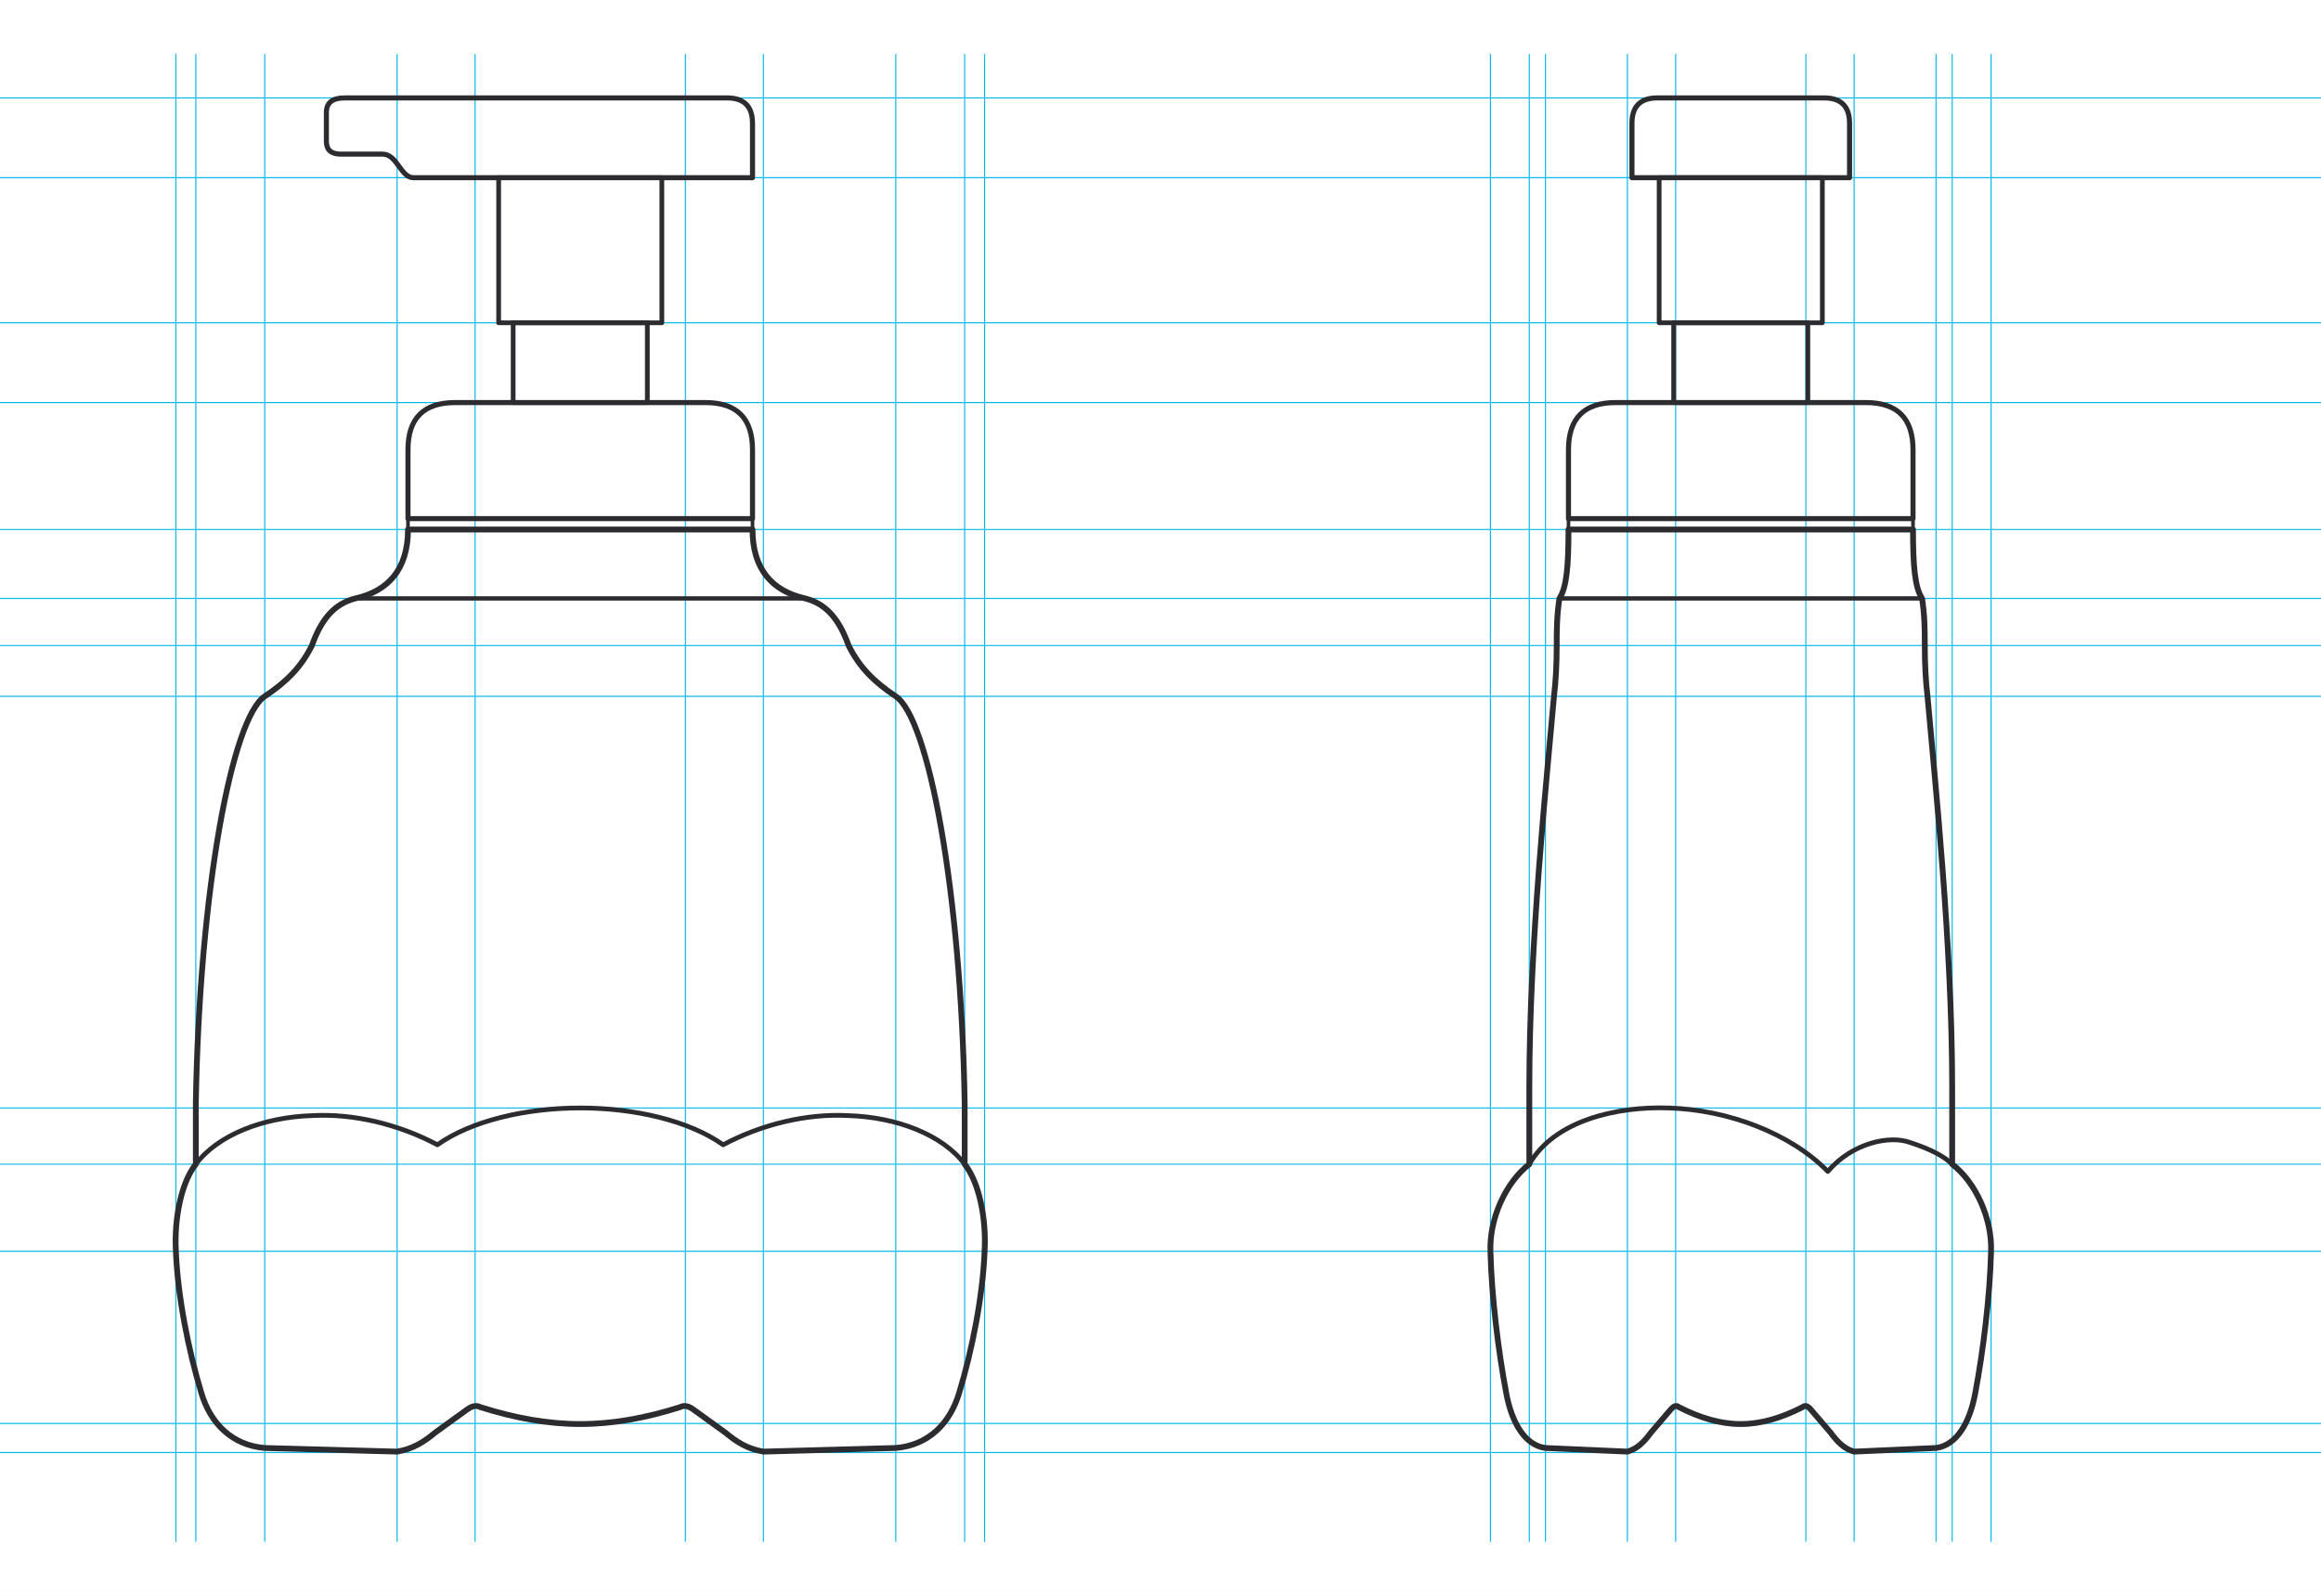
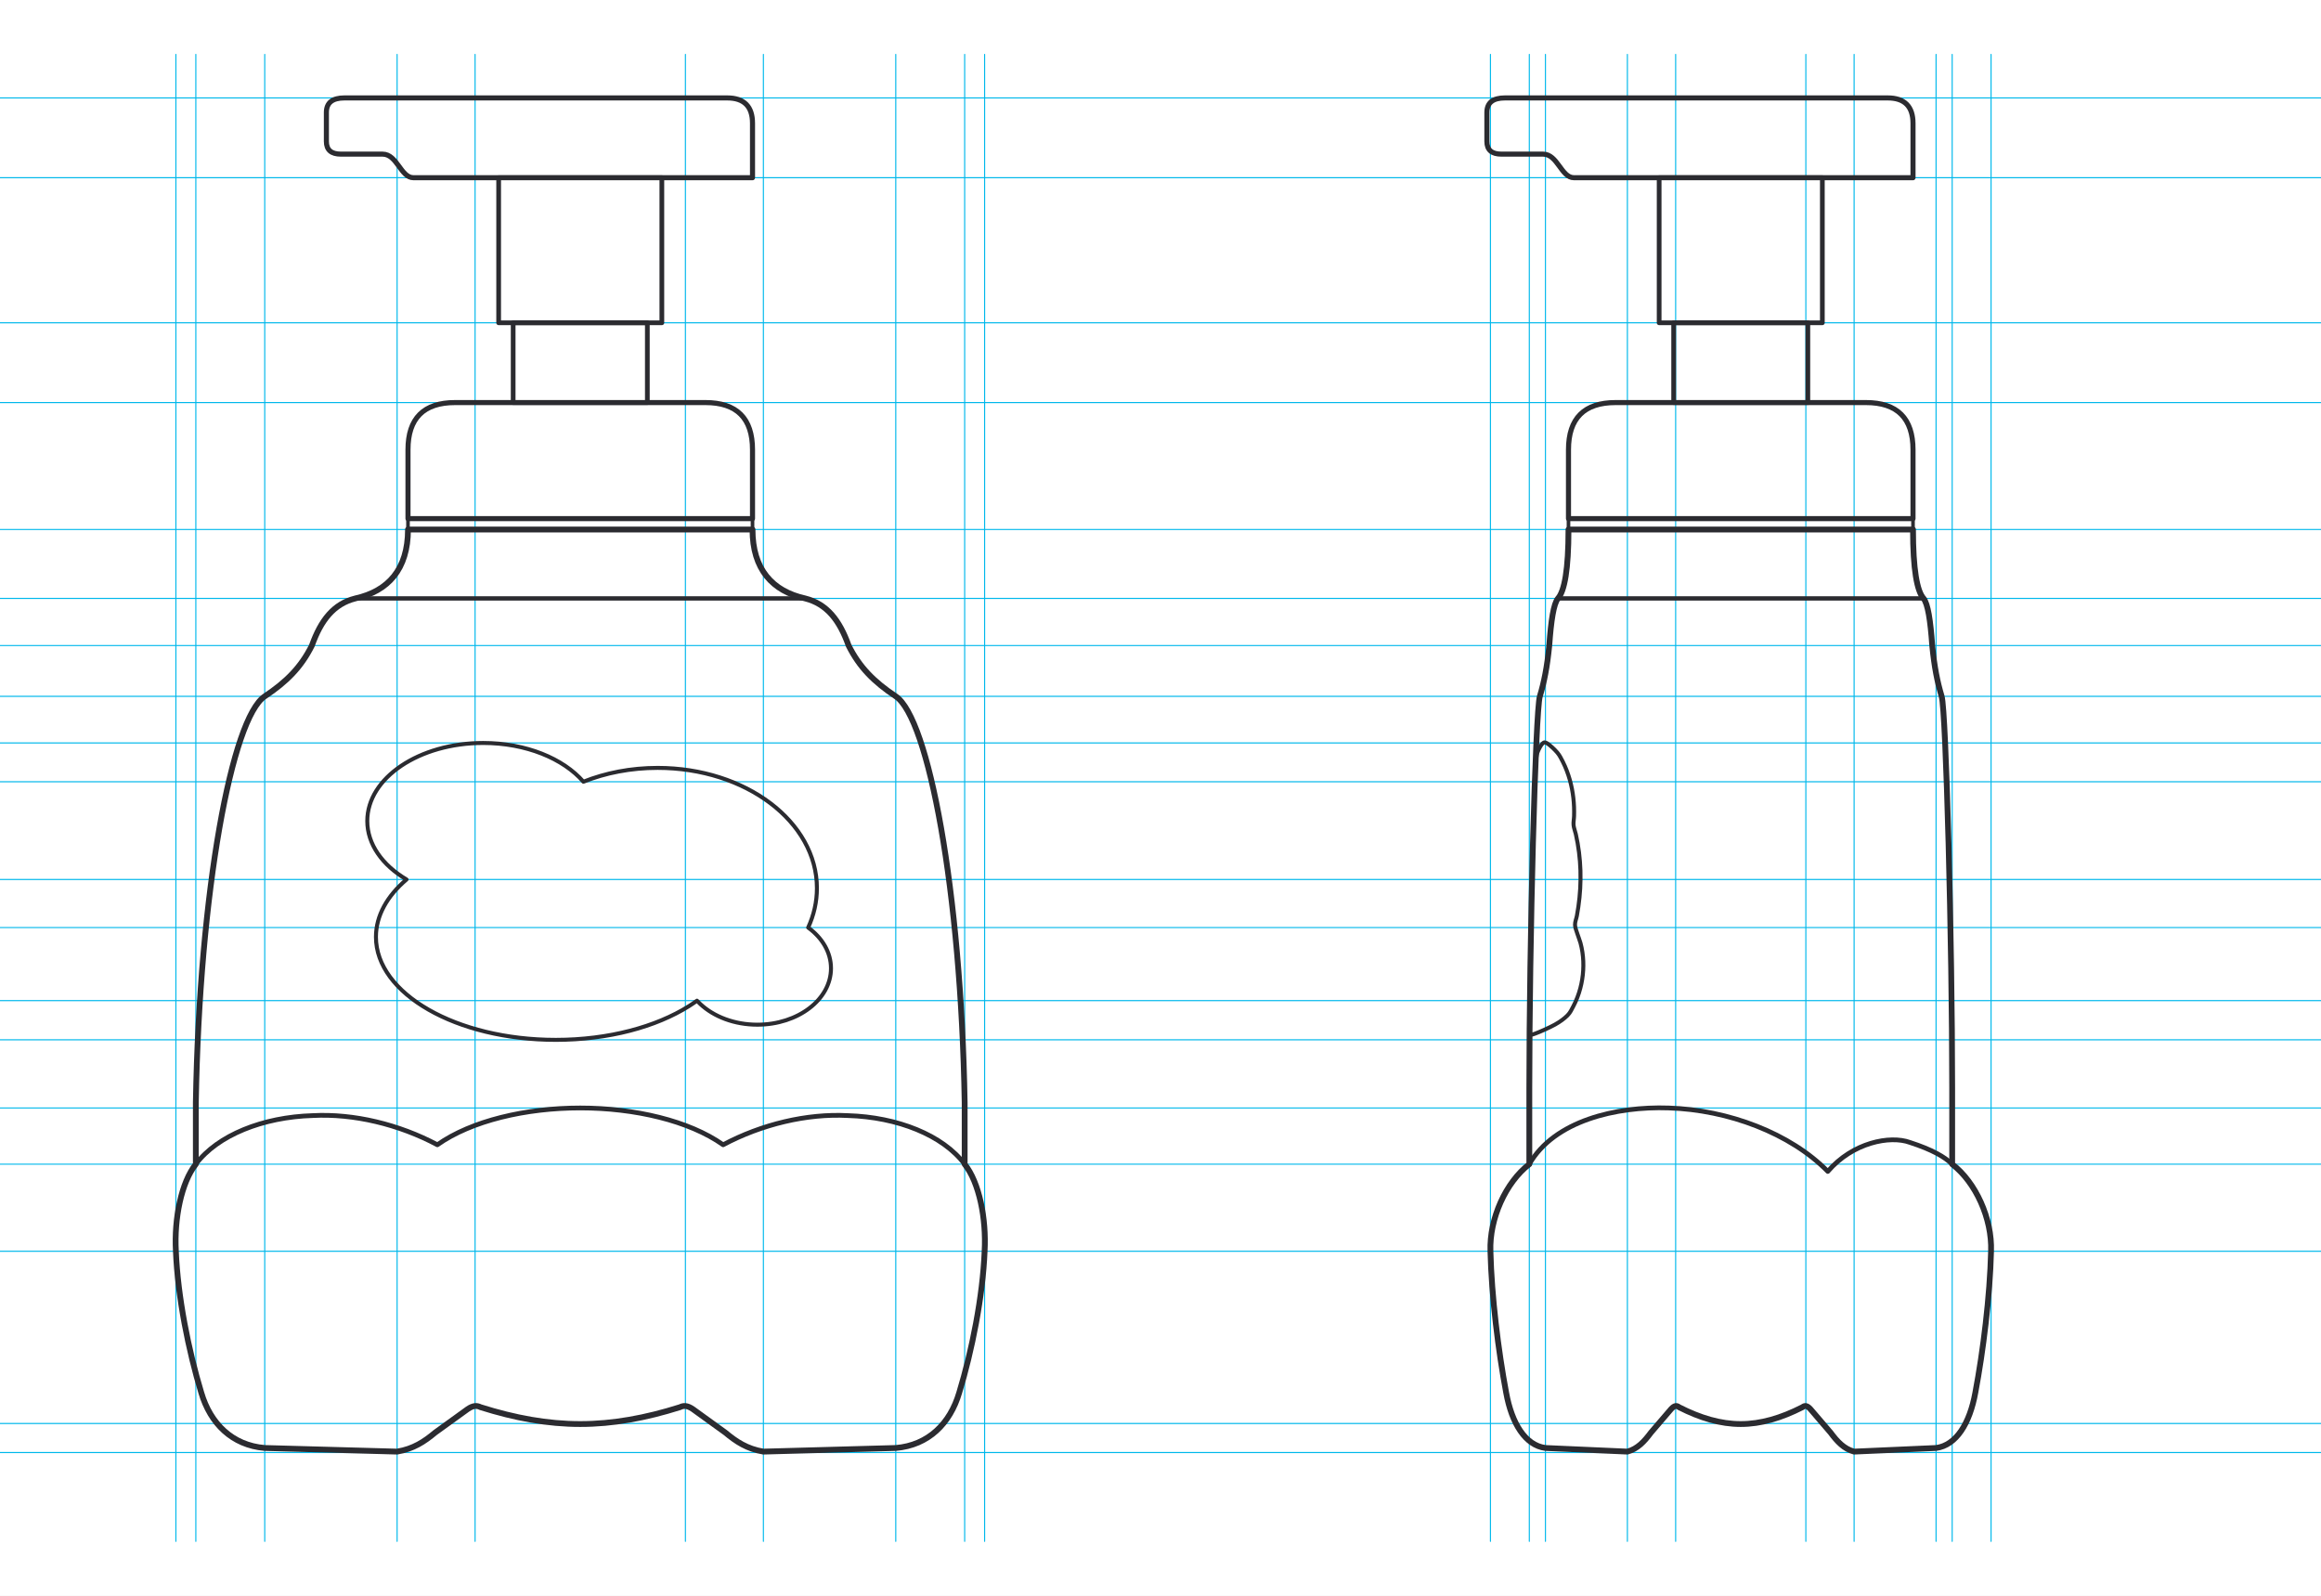
<svg xmlns="http://www.w3.org/2000/svg" width="1280" height="880" viewBox="0 0 1280 880">
  <rect width="1280" height="880" fill="#fff" />
  <g id="Guides">
    <path id="h54" d="M0 54 L1280 54" fill="none" stroke="#00b8eb" stroke-width="0.6" stroke-linejoin="round" stroke-linecap="round" />
    <path id="h98" d="M0 98 L1280 98" fill="none" stroke="#00b8eb" stroke-width="0.6" stroke-linejoin="round" stroke-linecap="round" />
    <path id="h178" d="M0 178 L1280 178" fill="none" stroke="#00b8eb" stroke-width="0.6" stroke-linejoin="round" stroke-linecap="round" />
    <path id="h222" d="M0 222 L1280 222" fill="none" stroke="#00b8eb" stroke-width="0.6" stroke-linejoin="round" stroke-linecap="round" />
    <path id="h292" d="M0 292 L1280 292" fill="none" stroke="#00b8eb" stroke-width="0.6" stroke-linejoin="round" stroke-linecap="round" />
    <path id="h330" d="M0 330 L1280 330" fill="none" stroke="#00b8eb" stroke-width="0.6" stroke-linejoin="round" stroke-linecap="round" />
    <path id="h356" d="M0 356 L1280 356" fill="none" stroke="#00b8eb" stroke-width="0.6" stroke-linejoin="round" stroke-linecap="round" />
    <path id="h384" d="M0 384 L1280 384" fill="none" stroke="#00b8eb" stroke-width="0.6" stroke-linejoin="round" stroke-linecap="round" />
+     <path id="h409.7" d="M0 409.7 L1280 409.7" fill="none" stroke="#00b8eb" stroke-width="0.6" stroke-linejoin="round" stroke-linecap="round" />
+     <path id="h431.1" d="M0 431.1 L1280 431.1" fill="none" stroke="#00b8eb" stroke-width="0.6" stroke-linejoin="round" stroke-linecap="round" />
+     <path id="h485" d="M0 485 L1280 485" fill="none" stroke="#00b8eb" stroke-width="0.6" stroke-linejoin="round" stroke-linecap="round" />
+     <path id="h511.5" d="M0 511.5 L1280 511.5" fill="none" stroke="#00b8eb" stroke-width="0.6" stroke-linejoin="round" stroke-linecap="round" />
+     <path id="h551.8" d="M0 551.8 L1280 551.8" fill="none" stroke="#00b8eb" stroke-width="0.6" stroke-linejoin="round" stroke-linecap="round" />
+     <path id="h573.4" d="M0 573.4 L1280 573.4" fill="none" stroke="#00b8eb" stroke-width="0.6" stroke-linejoin="round" stroke-linecap="round" />
    <path id="h611" d="M0 611 L1280 611" fill="none" stroke="#00b8eb" stroke-width="0.6" stroke-linejoin="round" stroke-linecap="round" />
    <path id="h642" d="M0 642 L1280 642" fill="none" stroke="#00b8eb" stroke-width="0.6" stroke-linejoin="round" stroke-linecap="round" />
    <path id="h690" d="M0 690 L1280 690" fill="none" stroke="#00b8eb" stroke-width="0.6" stroke-linejoin="round" stroke-linecap="round" />
    <path id="h785" d="M0 785 L1280 785" fill="none" stroke="#00b8eb" stroke-width="0.6" stroke-linejoin="round" stroke-linecap="round" />
    <path id="h801" d="M0 801 L1280 801" fill="none" stroke="#00b8eb" stroke-width="0.6" stroke-linejoin="round" stroke-linecap="round" />
    <path id="v" d="M543.00 30 L543.00 850" fill="none" stroke="#00b8eb" stroke-width="0.6" stroke-linejoin="round" stroke-linecap="round" />
    <path id="v" d="M97.00 30 L97.00 850" fill="none" stroke="#00b8eb" stroke-width="0.6" stroke-linejoin="round" stroke-linecap="round" />
    <path id="v" d="M532.00 30 L532.00 850" fill="none" stroke="#00b8eb" stroke-width="0.6" stroke-linejoin="round" stroke-linecap="round" />
    <path id="v" d="M108.00 30 L108.00 850" fill="none" stroke="#00b8eb" stroke-width="0.6" stroke-linejoin="round" stroke-linecap="round" />
    <path id="v" d="M494.00 30 L494.00 850" fill="none" stroke="#00b8eb" stroke-width="0.6" stroke-linejoin="round" stroke-linecap="round" />
    <path id="v" d="M146.00 30 L146.00 850" fill="none" stroke="#00b8eb" stroke-width="0.6" stroke-linejoin="round" stroke-linecap="round" />
    <path id="v" d="M421.00 30 L421.00 850" fill="none" stroke="#00b8eb" stroke-width="0.6" stroke-linejoin="round" stroke-linecap="round" />
    <path id="v" d="M219.00 30 L219.00 850" fill="none" stroke="#00b8eb" stroke-width="0.6" stroke-linejoin="round" stroke-linecap="round" />
    <path id="v" d="M378.00 30 L378.00 850" fill="none" stroke="#00b8eb" stroke-width="0.6" stroke-linejoin="round" stroke-linecap="round" />
    <path id="v" d="M262.00 30 L262.00 850" fill="none" stroke="#00b8eb" stroke-width="0.6" stroke-linejoin="round" stroke-linecap="round" />
    <path id="v" d="M1098.04 30 L1098.04 850" fill="none" stroke="#00b8eb" stroke-width="0.6" stroke-linejoin="round" stroke-linecap="round" />
    <path id="v" d="M821.96 30 L821.96 850" fill="none" stroke="#00b8eb" stroke-width="0.6" stroke-linejoin="round" stroke-linecap="round" />
    <path id="v" d="M1076.60 30 L1076.60 850" fill="none" stroke="#00b8eb" stroke-width="0.6" stroke-linejoin="round" stroke-linecap="round" />
    <path id="v" d="M843.40 30 L843.40 850" fill="none" stroke="#00b8eb" stroke-width="0.6" stroke-linejoin="round" stroke-linecap="round" />
    <path id="v" d="M1067.71 30 L1067.71 850" fill="none" stroke="#00b8eb" stroke-width="0.6" stroke-linejoin="round" stroke-linecap="round" />
    <path id="v" d="M852.29 30 L852.29 850" fill="none" stroke="#00b8eb" stroke-width="0.6" stroke-linejoin="round" stroke-linecap="round" />
    <path id="v" d="M1022.52 30 L1022.52 850" fill="none" stroke="#00b8eb" stroke-width="0.6" stroke-linejoin="round" stroke-linecap="round" />
    <path id="v" d="M897.48 30 L897.48 850" fill="none" stroke="#00b8eb" stroke-width="0.6" stroke-linejoin="round" stroke-linecap="round" />
    <path id="v" d="M995.90 30 L995.90 850" fill="none" stroke="#00b8eb" stroke-width="0.6" stroke-linejoin="round" stroke-linecap="round" />
    <path id="v" d="M924.10 30 L924.10 850" fill="none" stroke="#00b8eb" stroke-width="0.6" stroke-linejoin="round" stroke-linecap="round" />
  </g>
  <g id="Bottle">
    <path id="body_outline" d="M 225 292 C 225 314 214 326 196 330 C 184 333 177 342 172 356 C 166 368 158 376 146 384 C 128 396 110 491 108 608 L108.00 642.00 C100.00 652.00 96.00 672.00 97.00 690.00 C98.00 715.00 104.00 745.00 111.00 768.00 C116.00 785.00 128.00 797.00 146.00 798.50 L219.00 800.50 C228.00 799.00 234.00 795.00 240.00 790.00 L258.00 777.00 C261.00 775.00 263.00 775.00 265.00 776.00 C284.00 782.00 302.00 785.30 320.00 785.30 C338.00 785.30 356.00 782.00 375.00 776.00 C377.00 775.00 379.00 775.00 382.00 777.00 L400.00 790.00 C406.00 795.00 412.00 799.00 421.00 800.50 L494.00 798.50 C512.00 797.00 524.00 785.00 529.00 768.00 C536.00 745.00 542.00 715.00 543.00 690.00 C544.00 672.00 540.00 652.00 532.00 642.00 L 532 608 C 530 491 512 396 494 384 C 482 376 474 368 468 356 C 463 342 456 333 444 330 C 426 326 415 314 415 292 Z" fill="none" stroke="#2b2b30" stroke-width="3.2" stroke-linejoin="round" stroke-linecap="round" />
    <path id="shoulder_parting_line" d="M 196 330 L 444 330" fill="none" stroke="#2b2b30" stroke-width="2.4" stroke-linejoin="round" stroke-linecap="round" />
    <path id="foam_parting_line" d="M108.00 642.00 C120.00 626.00 145.00 616.00 172.50 615.20 C195.00 614.00 220.00 620.00 241.20 631.30 C260.00 618.00 290.00 611.00 320.00 611.00 C350.00 611.00 380.00 618.00 398.80 631.30 C420.00 620.00 445.00 614.00 467.50 615.20 C495.00 616.00 520.00 626.00 532.00 642.00" fill="none" stroke="#2b2b30" stroke-width="2.6" stroke-linejoin="round" stroke-linecap="round" />
-     <path id="body_outline" d="M865.00 292.00 C865.00 312.00 864.00 324.00 860.00 330.00 C858.50 340.00 858.50 348.00 858.50 356.00 C858.50 366.00 858.00 376.00 857.00 384.00 C853.00 430.00 843.40 520.00 843.40 600.00 C843.40 615.00 843.40 630.00 843.40 642.00 C830.40 652.00 821.34 672.00 821.96 690.00 C822.58 715.00 826.30 745.00 830.63 768.00 C833.72 785.00 841.15 797.00 852.29 798.50 L897.48 800.50 C903.05 799.00 906.77 795.00 910.48 790.00 L921.62 777.00 C923.48 775.00 924.72 775.00 925.95 776.00 C937.72 782.00 948.86 785.30 960.00 785.30 C971.14 785.30 982.28 782.00 994.05 776.00 C995.28 775.00 996.52 775.00 998.38 777.00 L1009.52 790.00 C1013.23 795.00 1016.95 799.00 1022.52 800.50 L1067.71 798.50 C1078.85 797.00 1086.28 785.00 1089.37 768.00 C1093.70 745.00 1097.42 715.00 1098.04 690.00 C1098.66 672.00 1089.60 652.00 1076.60 642.00 C1076.60 630.00 1076.60 615.00 1076.60 600.00 C1076.60 520.00 1067.00 430.00 1063.00 384.00 C1062.00 376.00 1061.50 366.00 1061.50 356.00 C1061.50 348.00 1061.50 340.00 1060.00 330.00 C1056.00 324.00 1055.00 312.00 1055.00 292.00 Z" fill="none" stroke="#2b2b30" stroke-width="3.2" stroke-linejoin="round" stroke-linecap="round" />
-     <path id="shoulder_parting_line" d="M860.00 330.00 L1060.00 330.00" fill="none" stroke="#2b2b30" stroke-width="2.4" stroke-linejoin="round" stroke-linecap="round" />
+     <path id="body_outline" d="M865.00 292.00 C865.00 314.00 862.80 326.00 859.20 330.00 C856.80 333.00 855.40 342.00 854.40 356.00 C853.20 368.00 851.60 376.00 849.20 384.00 C846.80 392.00 843.40 520.00 843.40 600.00 C843.40 615.00 843.40 630.00 843.40 642.00 C830.40 652.00 821.34 672.00 821.96 690.00 C822.58 715.00 826.30 745.00 830.63 768.00 C833.72 785.00 841.15 797.00 852.29 798.50 L897.48 800.50 C903.05 799.00 906.77 795.00 910.48 790.00 L921.62 777.00 C923.48 775.00 924.72 775.00 925.95 776.00 C937.72 782.00 948.86 785.30 960.00 785.30 C971.14 785.30 982.28 782.00 994.05 776.00 C995.28 775.00 996.52 775.00 998.38 777.00 L1009.52 790.00 C1013.23 795.00 1016.95 799.00 1022.52 800.50 L1067.71 798.50 C1078.85 797.00 1086.28 785.00 1089.37 768.00 C1093.70 745.00 1097.42 715.00 1098.04 690.00 C1098.66 672.00 1089.60 652.00 1076.60 642.00 C1076.60 630.00 1076.60 615.00 1076.60 600.00 C1076.60 520.00 1073.20 392.00 1070.80 384.00 C1068.40 376.00 1066.80 368.00 1065.60 356.00 C1064.60 342.00 1063.20 333.00 1060.80 330.00 C1057.20 326.00 1055.00 314.00 1055.00 292.00 Z" fill="none" stroke="#2b2b30" stroke-width="3.2" stroke-linejoin="round" stroke-linecap="round" />
+     <path id="shoulder_parting_line" d="M859.20 330.00 L1060.80 330.00" fill="none" stroke="#2b2b30" stroke-width="2.4" stroke-linejoin="round" stroke-linecap="round" />
    <path id="foam_parting_line" d="M843.40 642.00 C857.12 618.00 891.41 610.00 920.22 611.00 C953.14 612.00 987.44 625.00 1008.01 646.00 C1021.73 630.00 1042.31 626.00 1053.28 630.00 C1065.63 634.00 1072.48 638.00 1076.60 642.00" fill="none" stroke="#2b2b30" stroke-width="2.6" stroke-linejoin="round" stroke-linecap="round" />
+   </g>
+   <g id="Label">
+     <path id="label" d="M458.28 534.00 C458.28 551.16 440.09 565.07 417.65 565.07 C404.99 565.07 393.68 560.64 386.23 553.70 C385.58 553.10 384.97 552.48 384.38 551.84 C382.97 552.86 381.51 553.85 379.98 554.82 C361.84 566.26 335.65 573.44 306.52 573.44 C251.74 573.44 207.33 548.03 207.33 516.68 C207.33 504.95 213.55 494.05 224.20 485.00 C210.92 477.13 202.55 465.59 202.55 452.74 C202.55 428.98 231.17 409.72 266.48 409.72 C290.06 409.72 310.66 418.31 321.75 431.09 C333.97 426.22 347.90 423.46 362.68 423.46 C411.19 423.46 450.52 453.16 450.52 489.79 C450.52 497.40 448.82 504.71 445.69 511.52 C453.45 517.17 458.28 525.16 458.28 534.00 Z" fill="none" stroke="#2b2b30" stroke-width="2.2" stroke-linejoin="round" stroke-linecap="round" />
+     <path id="label_side" d="M850.69 410.02 C849.77 410.85 848.47 413.35 847.87 415.02 C847.27 416.69 847.28 418.35 847.07 420.02 C846.87 421.69 846.76 423.35 846.66 425.02 C846.56 426.69 846.54 428.35 846.48 430.02 C846.42 431.69 846.36 433.35 846.30 435.02 C846.25 436.69 846.19 438.35 846.14 440.02 C846.08 441.69 846.03 443.35 845.98 445.02 C845.92 446.69 845.87 448.35 845.82 450.02 C845.77 451.69 845.73 453.35 845.68 455.02 C845.63 456.69 845.58 458.35 845.54 460.02 C845.49 461.69 845.44 463.35 845.40 465.02 C845.35 466.69 845.31 468.35 845.27 470.02 C845.23 471.69 845.18 473.35 845.14 475.02 C845.10 476.69 845.06 478.35 845.02 480.02 C844.98 481.69 844.94 483.35 844.90 485.02 C844.86 486.69 844.83 488.35 844.79 490.02 C844.75 491.69 844.71 493.35 844.68 495.02 C844.64 496.69 844.61 498.35 844.57 500.02 C844.54 501.69 844.50 503.35 844.47 505.02 C844.44 506.69 844.41 508.35 844.37 510.02 C844.34 511.69 844.31 513.35 844.28 515.02 C844.25 516.69 844.22 518.35 844.19 520.02 C844.16 521.69 844.13 523.35 844.11 525.02 C844.08 526.69 844.05 528.35 844.03 530.02 C844.00 531.69 843.97 533.35 843.95 535.02 C843.92 536.69 843.90 538.35 843.88 540.02 C843.85 541.69 843.83 543.35 843.81 545.02 C843.78 546.69 843.76 548.35 843.74 550.02 C843.72 551.69 843.70 553.35 843.68 555.02 C843.66 556.69 843.65 558.35 843.63 560.02 C843.61 561.69 843.59 563.35 843.58 565.02 C843.56 566.69 843.04 569.19 843.53 570.02 C844.03 570.85 844.19 570.85 846.53 570.02 C848.86 569.19 854.56 566.69 857.54 565.02 C860.52 563.35 862.71 561.69 864.39 560.02 C866.07 558.35 866.70 556.69 867.62 555.02 C868.53 553.35 869.24 551.69 869.89 550.02 C870.54 548.35 871.07 546.69 871.51 545.02 C871.96 543.35 872.30 541.69 872.57 540.02 C872.84 538.35 873.02 536.69 873.11 535.02 C873.21 533.35 873.22 531.69 873.15 530.02 C873.08 528.35 872.92 526.69 872.67 525.02 C872.41 523.35 872.08 521.69 871.62 520.02 C871.16 518.35 870.43 516.69 869.92 515.02 C869.42 513.35 868.65 511.69 868.60 510.02 C868.55 508.35 869.32 506.69 869.63 505.02 C869.94 503.35 870.22 501.69 870.45 500.02 C870.69 498.35 870.90 496.69 871.06 495.02 C871.23 493.35 871.36 491.69 871.46 490.02 C871.55 488.35 871.61 486.69 871.63 485.02 C871.66 483.35 871.64 481.69 871.59 480.02 C871.54 478.35 871.45 476.69 871.31 475.02 C871.18 473.35 871.01 471.69 870.80 470.02 C870.59 468.35 870.34 466.69 870.05 465.02 C869.76 463.35 869.43 461.69 869.05 460.02 C868.68 458.35 867.96 456.69 867.80 455.02 C867.64 453.35 868.04 451.69 868.08 450.02 C868.12 448.35 868.13 446.69 868.06 445.02 C868.00 443.35 867.87 441.69 867.68 440.02 C867.49 438.35 867.23 436.69 866.91 435.02 C866.58 433.35 866.19 431.69 865.72 430.02 C865.24 428.35 864.70 426.69 864.06 425.02 C863.41 423.35 862.72 421.69 861.85 420.02 C860.97 418.35 860.24 416.69 858.83 415.02 C857.42 413.35 854.75 410.85 853.39 410.02 C852.03 409.19 851.61 409.19 850.69 410.02 Z" fill="none" stroke="#2b2b30" stroke-width="2.2" stroke-linejoin="round" stroke-linecap="round" />
  </g>
  <g id="Pump">
    <path id="stem_lower" d="M 283 178 L 357 178 L 357 222 L 283 222 Z" fill="none" stroke="#2b2b30" stroke-width="2.6" stroke-linejoin="round" stroke-linecap="round" />
    <path id="stem_upper" d="M 275 98 L 365 98 L 365 178 L 275 178 Z" fill="none" stroke="#2b2b30" stroke-width="2.6" stroke-linejoin="round" stroke-linecap="round" />
    <path id="cap" d="M 225 286 L 225 248 Q 225 222 251 222 L 389 222 Q 415 222 415 248 L 415 286 Z" fill="none" stroke="#2b2b30" stroke-width="2.8" stroke-linejoin="round" stroke-linecap="round" />
    <path id="cap_ring" d="M 225 286 L 415 286 L 415 292 L 225 292 Z" fill="none" stroke="#2b2b30" stroke-width="2.0" stroke-linejoin="round" stroke-linecap="round" />
    <path id="pump_head" d="M 190 54 L 401 54 Q 415 54 415 68 L 415 98 L 228 98 C 221 98 219 85 211 85 L 188 85 Q 180 85 180 78 L 180 62 Q 180 54 190 54 Z" fill="none" stroke="#2b2b30" stroke-width="2.8" stroke-linejoin="round" stroke-linecap="round" />
-     <path id="pump_head_back" d="M900.00 98.00 L900.00 68.00 Q900.00 54.00 914.00 54.00 L1006.00 54.00 Q1020.00 54.00 1020.00 68.00 L1020.00 98.00 Z" fill="none" stroke="#2b2b30" stroke-width="2.8" stroke-linejoin="round" stroke-linecap="round" />
+     <path id="pump_head" d="M830.00 54.00 L1041.00 54.00 Q1055.00 54.00 1055.00 68.00 L1055.00 98.00 L868.00 98.00 C861.00 98.00 859.00 85.00 851.00 85.00 L828.00 85.00 Q820.00 85.00 820.00 78.00 L820.00 62.00 Q820.00 54.00 830.00 54.00 Z" fill="none" stroke="#2b2b30" stroke-width="2.8" stroke-linejoin="round" stroke-linecap="round" />
    <path id="stem_upper" d="M915.00 98.00 L1005.00 98.00 L1005.00 178.00 L915.00 178.00 Z" fill="none" stroke="#2b2b30" stroke-width="2.6" stroke-linejoin="round" stroke-linecap="round" />
    <path id="stem_lower" d="M923.00 178.00 L997.00 178.00 L997.00 222.00 L923.00 222.00 Z" fill="none" stroke="#2b2b30" stroke-width="2.6" stroke-linejoin="round" stroke-linecap="round" />
    <path id="cap" d="M865.00 286.00 L865.00 248.00 Q865.00 222.00 891.00 222.00 L1029.00 222.00 Q1055.00 222.00 1055.00 248.00 L1055.00 286.00 Z" fill="none" stroke="#2b2b30" stroke-width="2.8" stroke-linejoin="round" stroke-linecap="round" />
    <path id="cap_ring" d="M865.00 286.00 L1055.00 286.00 L1055.00 292.00 L865.00 292.00 Z" fill="none" stroke="#2b2b30" stroke-width="2.0" stroke-linejoin="round" stroke-linecap="round" />
  </g>
</svg>
